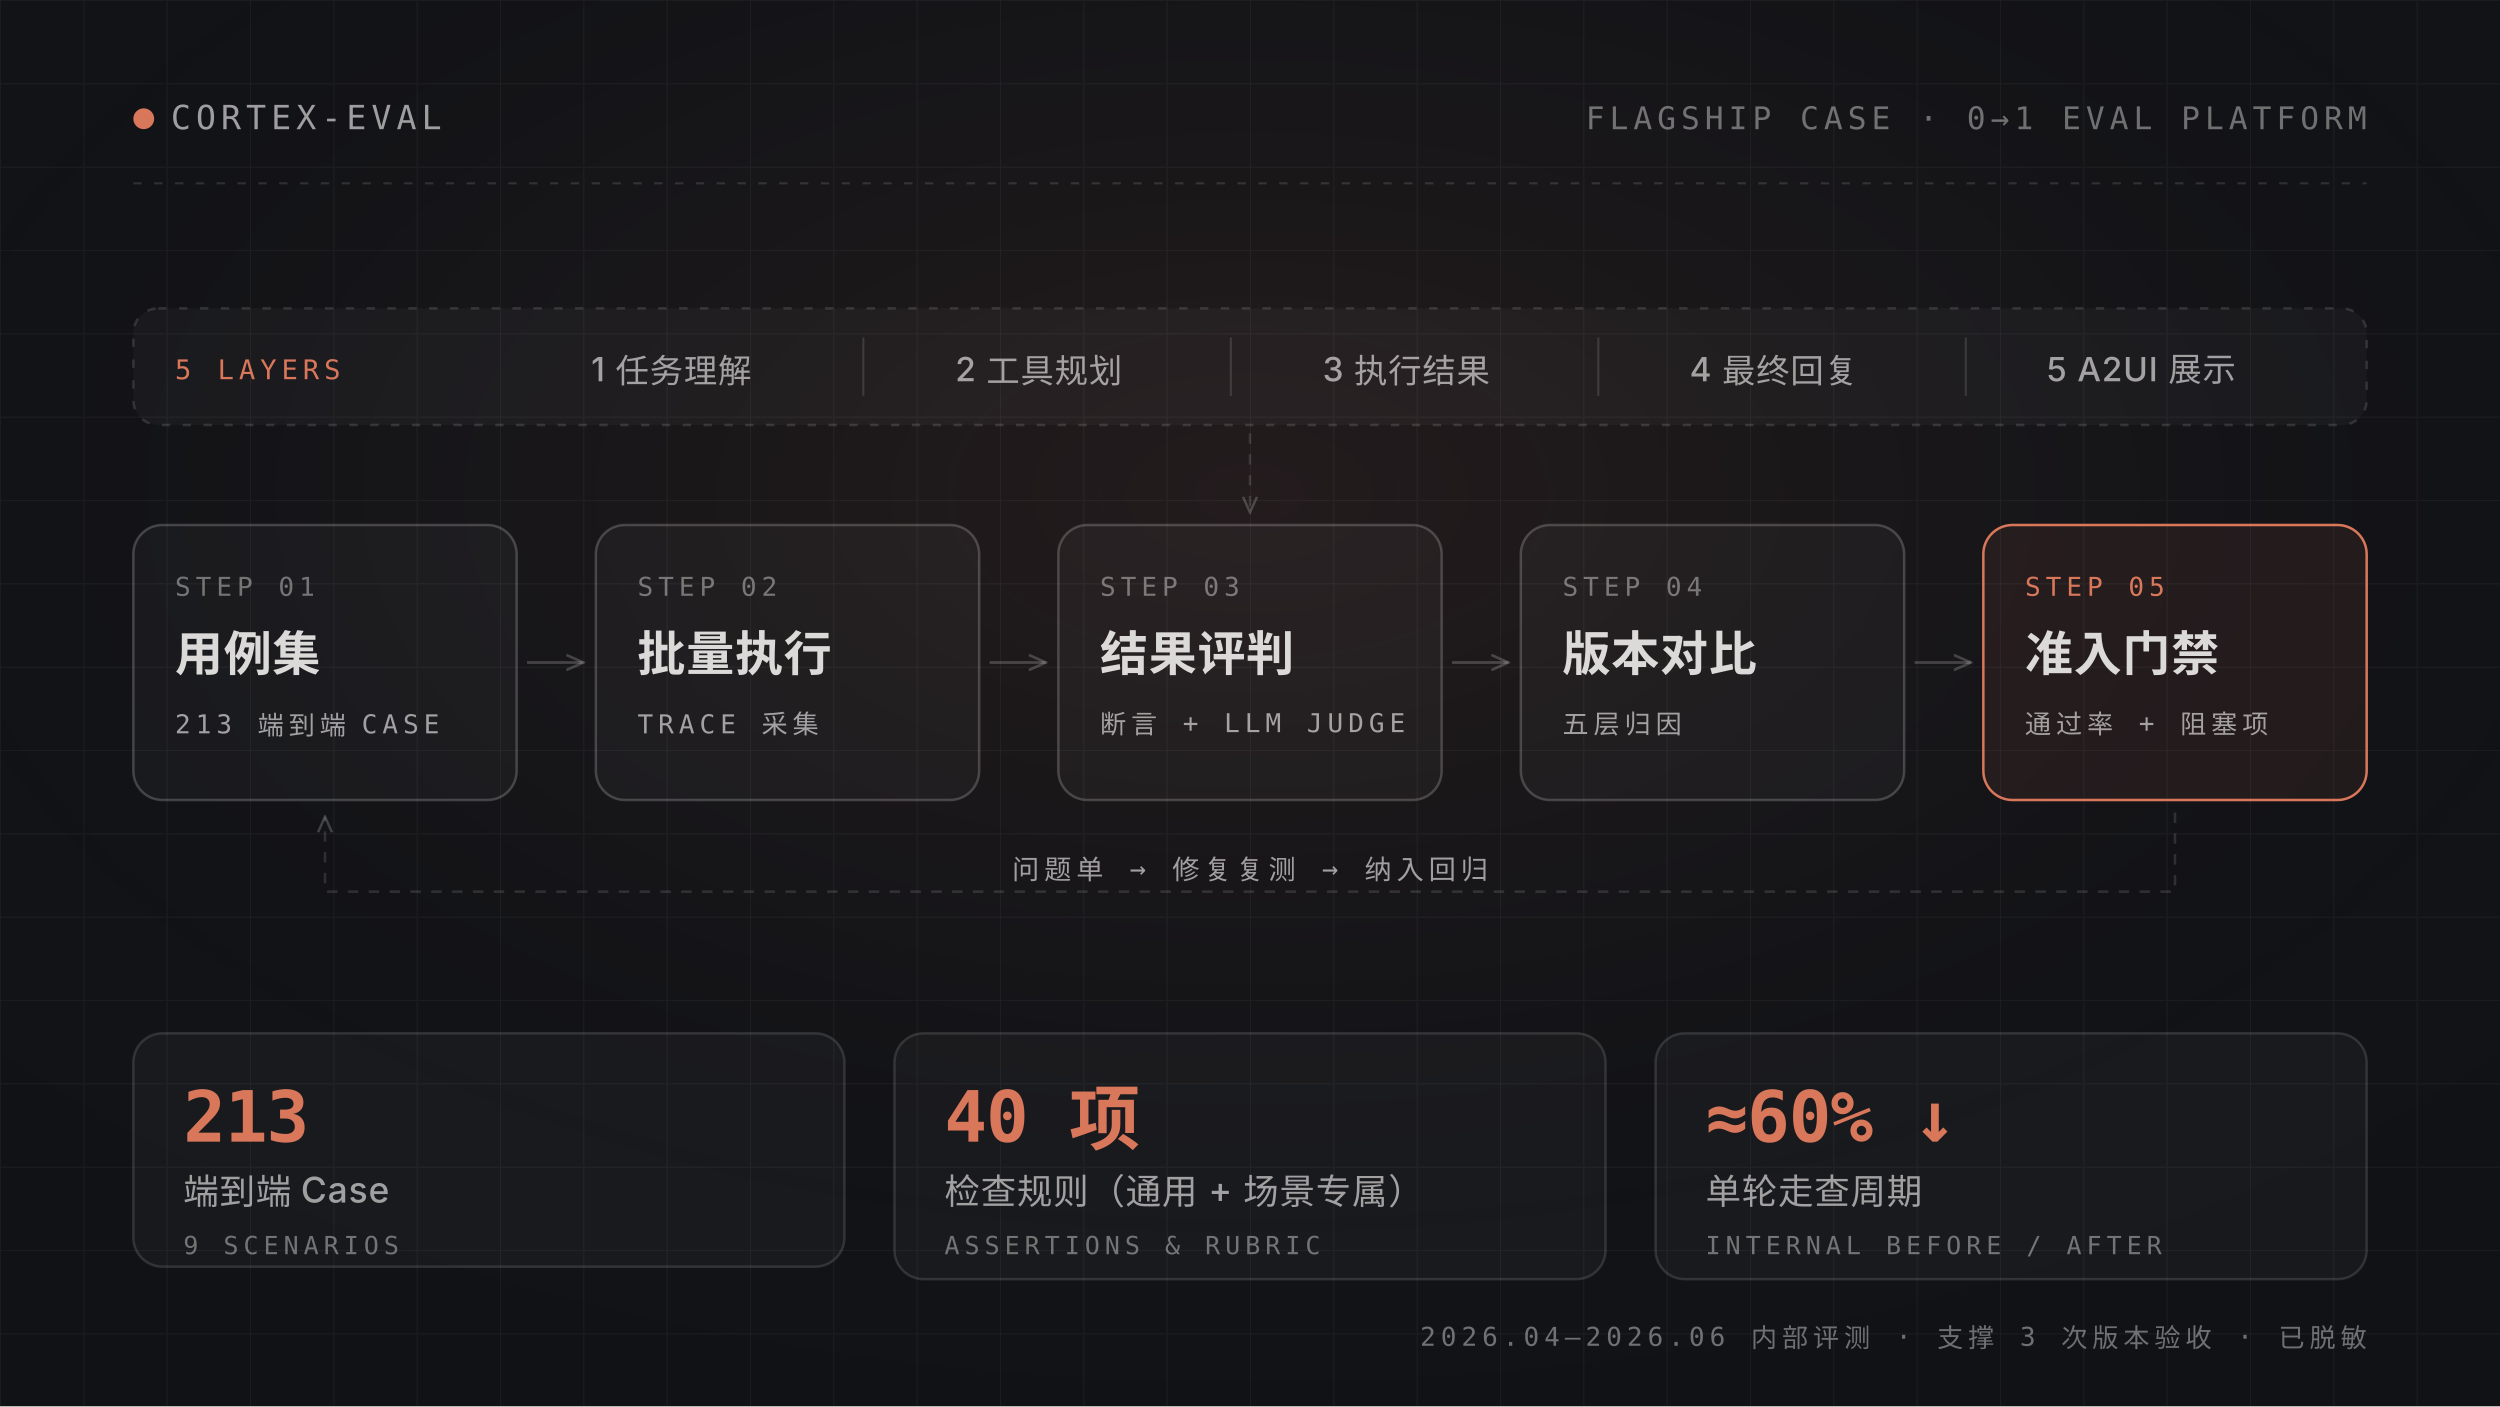
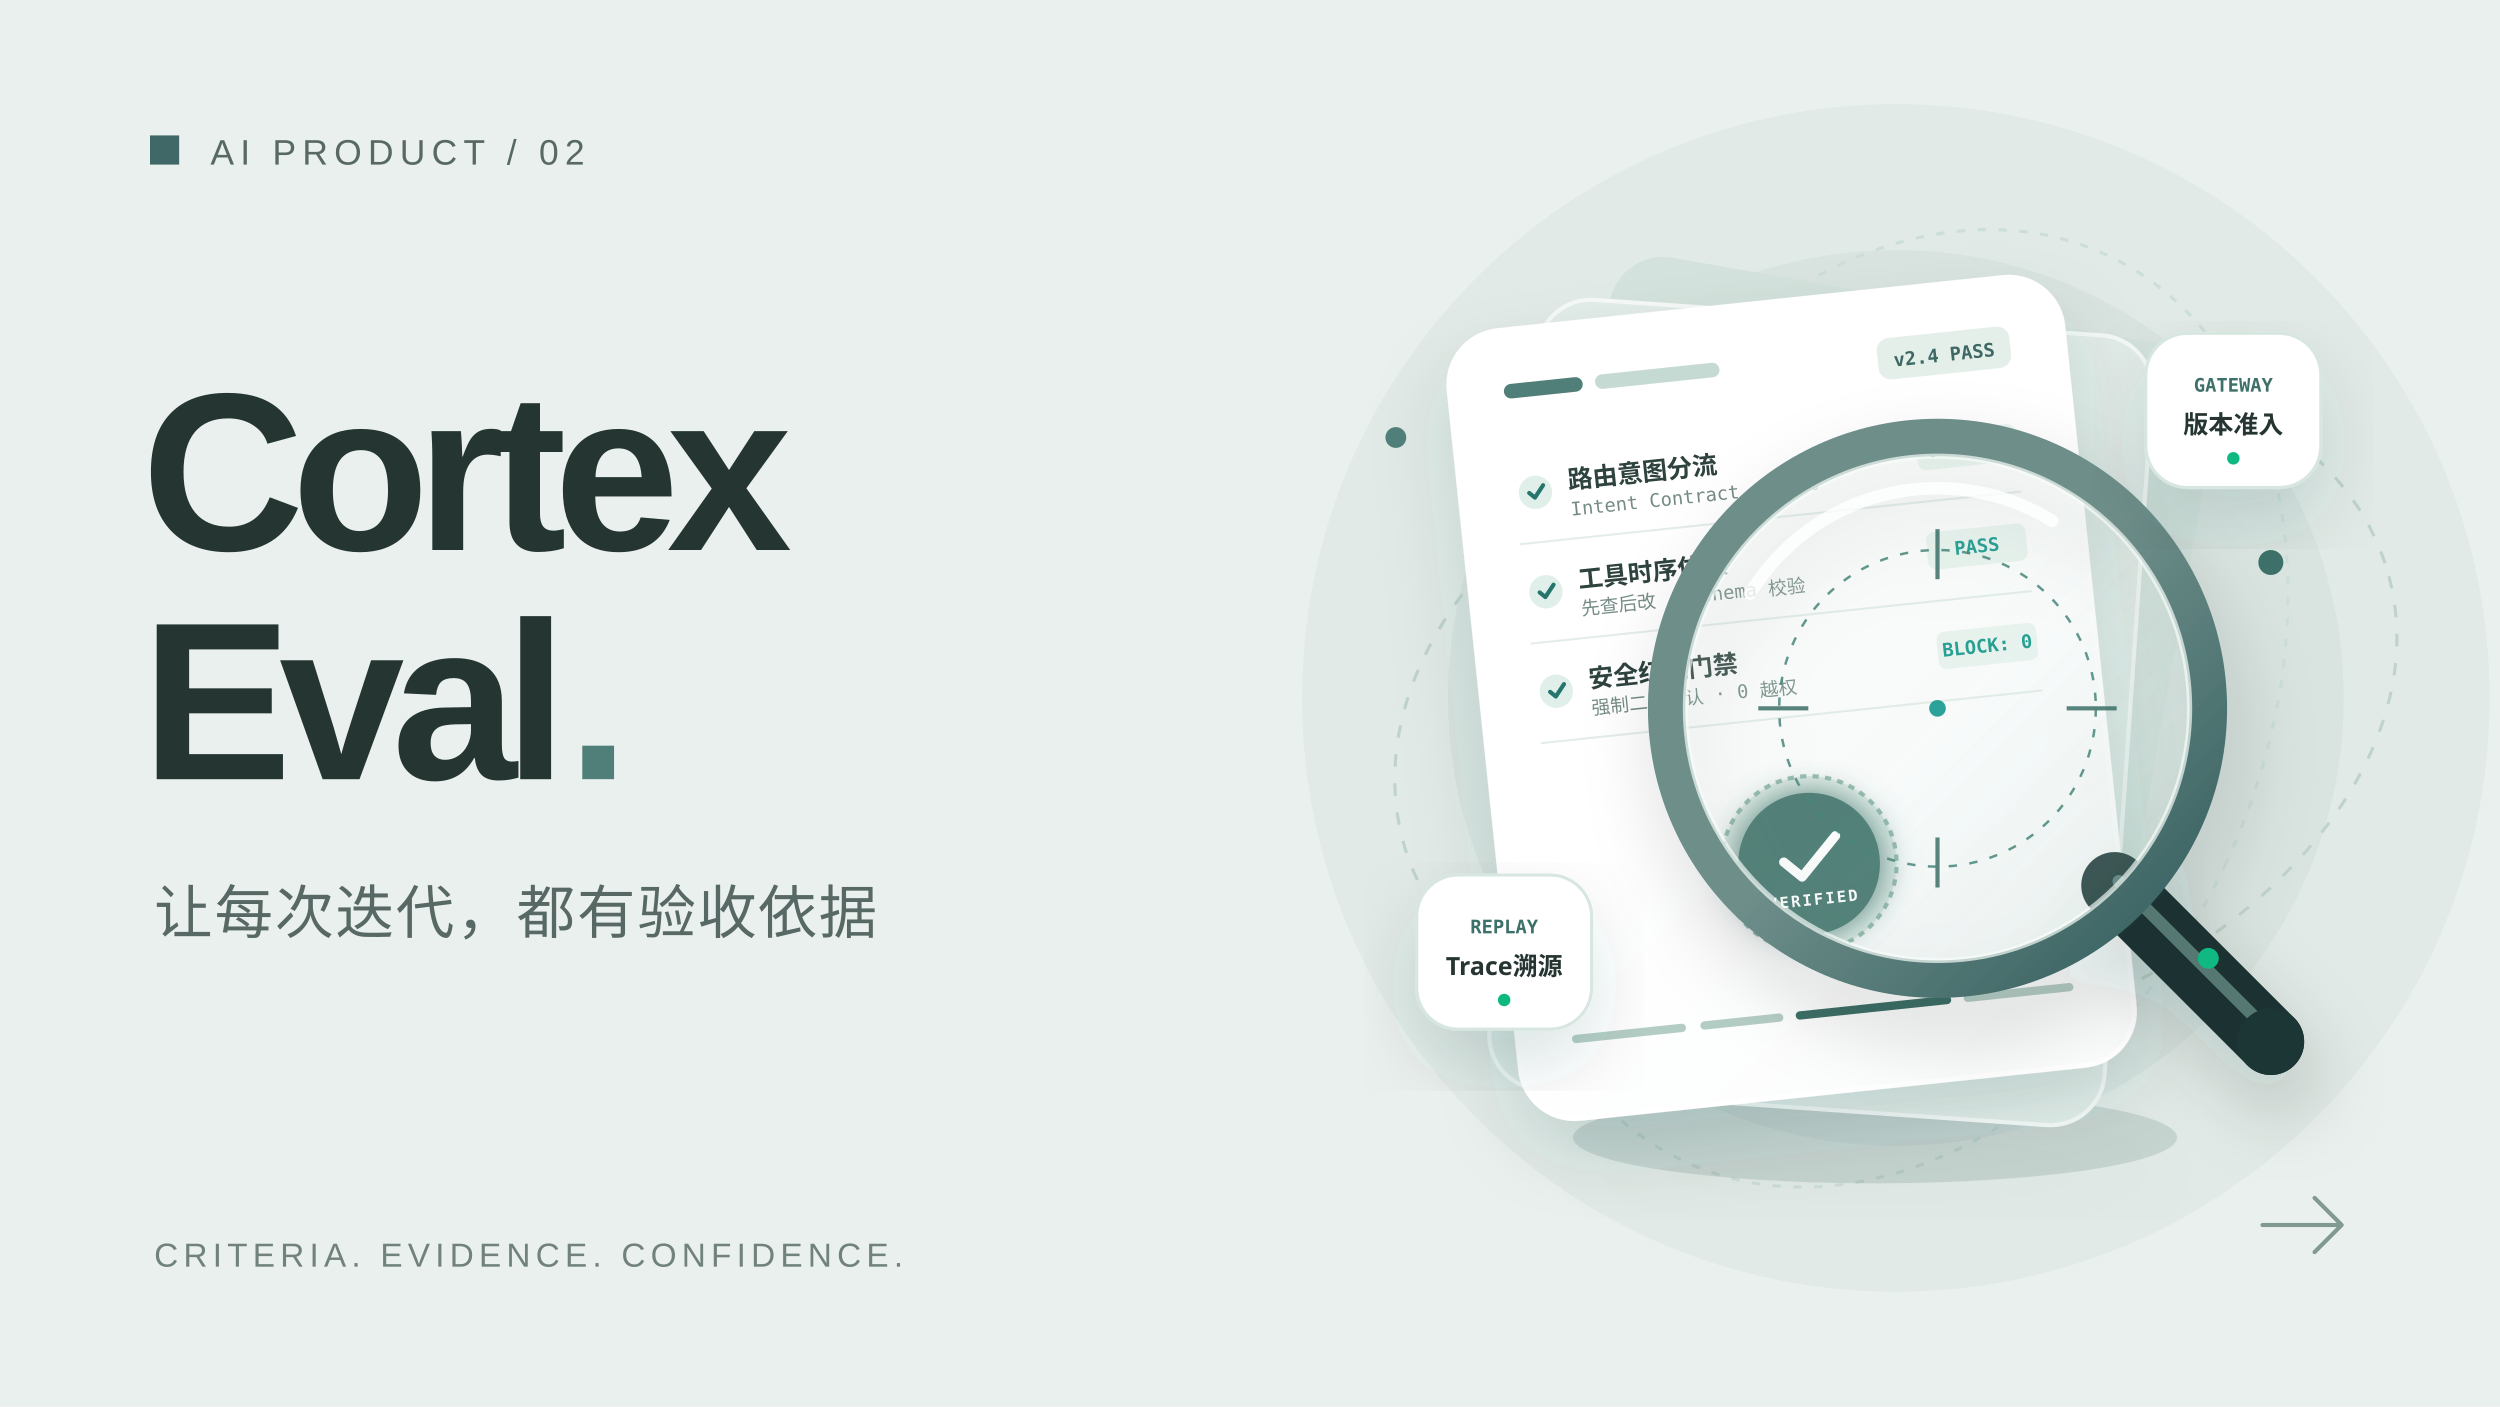
- <svg xmlns="http://www.w3.org/2000/svg" width="1200" height="675" viewBox="0 0 1200 675" role="img">
+ <svg xmlns="http://www.w3.org/2000/svg" width="1200" height="675" viewBox="0 0 1200 675" fill="none" role="img" aria-labelledby="title desc">
  <defs>
-     <pattern id="g" width="40" height="40" patternUnits="userSpaceOnUse">
-       <path d="M40 0H0V40" fill="none" stroke="rgba(231,229,228,0.05)" stroke-width="1" />
-     </pattern>
-     <radialGradient id="v" cx="50%" cy="35%" r="75%">
-       <stop offset="0%" stop-color="rgba(217,119,91,0.10)" />
-       <stop offset="100%" stop-color="rgba(16,18,22,0)" />
-     </radialGradient>
-     <marker id="ah" viewBox="0 0 10 10" refX="9" refY="5" markerWidth="7" markerHeight="7" orient="auto-start-reverse">
-       <path d="M0 1 L9 5 L0 9" fill="none" stroke="rgba(231,229,228,0.22)" stroke-width="1.4" />
-     </marker>
-     <marker id="aha" viewBox="0 0 10 10" refX="9" refY="5" markerWidth="7" markerHeight="7" orient="auto-start-reverse">
-       <path d="M0 1 L9 5 L0 9" fill="none" stroke="#D9775B" stroke-width="1.4" />
-     </marker>
+     <filter id="evalCardShadow" x="-30%" y="-30%" width="160%" height="170%">
+       <feDropShadow dx="0" dy="16" stdDeviation="18" flood-color="#233B39" flood-opacity=".14" />
+     </filter>
+     <filter id="lensShadow" x="-40%" y="-40%" width="180%" height="180%">
+       <feDropShadow dx="6" dy="18" stdDeviation="18" flood-color="#193331" flood-opacity=".18" />
+     </filter>
+     <filter id="greenGlow" x="-40%" y="-40%" width="180%" height="180%">
+       <feGaussianBlur stdDeviation="8" result="blur" />
+       <feMerge>
+         <feMergeNode in="blur" />
+         <feMergeNode in="SourceGraphic" />
+       </feMerge>
+     </filter>
+     <linearGradient id="evalPaper" x1="0" y1="0" x2="310" y2="400" gradientUnits="userSpaceOnUse">
+       <stop offset="0%" stop-color="#FFFFFF" />
+       <stop offset="60%" stop-color="#F9FBFB" />
+       <stop offset="100%" stop-color="#EDF3F1" />
+     </linearGradient>
+     <linearGradient id="lensRing" x1="0" y1="0" x2="220" y2="220" gradientUnits="userSpaceOnUse">
+       <stop offset="0%" stop-color="#6E8E8A" />
+       <stop offset="50%" stop-color="#3A6362" />
+       <stop offset="100%" stop-color="#1F4241" />
+     </linearGradient>
+     <linearGradient id="lensGlass" x1="0" y1="0" x2="200" y2="200" gradientUnits="userSpaceOnUse">
+       <stop offset="0%" stop-color="#E2F2ED" stop-opacity=".12" />
+       <stop offset="100%" stop-color="#72A99E" stop-opacity=".25" />
+     </linearGradient>
+     <linearGradient id="passTagGrad" x1="0" y1="0" x2="90" y2="30" gradientUnits="userSpaceOnUse">
+       <stop offset="0%" stop-color="#10B981" />
+       <stop offset="100%" stop-color="#059669" />
+     </linearGradient>
+     <linearGradient id="evalHandle" x1="0" y1="0" x2="100" y2="100" gradientUnits="userSpaceOnUse">
+       <stop offset="0%" stop-color="#3A5C5A" />
+       <stop offset="100%" stop-color="#1B3332" />
+     </linearGradient>
  </defs>
-   <rect width="1200" height="675" fill="#101216" />
-   <rect width="1200" height="675" fill="url(#v)" />
-   <rect width="1200" height="675" fill="url(#g)" />
-   <circle cx="69" cy="57" r="5" fill="#D9775B" />
-   <text x="82" y="62" font-family="ui-monospace, SFMono-Regular, Menlo, monospace" font-size="16" letter-spacing="2.4" text-anchor="start" fill="rgba(231,229,228,0.66)">CORTEX-EVAL</text>
-   <text x="1136" y="62" font-family="ui-monospace, SFMono-Regular, Menlo, monospace" font-size="15" letter-spacing="2.4" text-anchor="end" fill="rgba(231,229,228,0.44)">FLAGSHIP CASE · 0→1 EVAL PLATFORM</text>
-   <line x1="64" y1="88" x2="1136" y2="88" stroke="rgba(231,229,228,0.14)" stroke-width="1" stroke-dasharray="4 6" />
-   <rect x="64" y="148" width="1072" height="56" rx="12" fill="rgba(231,229,228,0.035)" stroke="rgba(231,229,228,0.14)" stroke-width="1.2" stroke-dasharray="4 6" />
-   <text x="84" y="182" font-family="ui-monospace, SFMono-Regular, Menlo, monospace" font-size="13" letter-spacing="2.4" text-anchor="start" fill="#D9775B">5 LAYERS</text>
-   <text x="322.2" y="183" font-family="-apple-system, BlinkMacSystemFont, 'PingFang SC', 'Helvetica Neue', sans-serif" font-size="16" font-weight="500" letter-spacing="0.4" text-anchor="middle" fill="rgba(231,229,228,0.66)">1 任务理解</text>
-   <text x="498.6" y="183" font-family="-apple-system, BlinkMacSystemFont, 'PingFang SC', 'Helvetica Neue', sans-serif" font-size="16" font-weight="500" letter-spacing="0.4" text-anchor="middle" fill="rgba(231,229,228,0.66)">2 工具规划</text>
-   <line x1="414.4" y1="162" x2="414.4" y2="190" stroke="rgba(231,229,228,0.14)" stroke-width="1" />
-   <text x="675" y="183" font-family="-apple-system, BlinkMacSystemFont, 'PingFang SC', 'Helvetica Neue', sans-serif" font-size="16" font-weight="500" letter-spacing="0.4" text-anchor="middle" fill="rgba(231,229,228,0.66)">3 执行结果</text>
-   <line x1="590.8" y1="162" x2="590.8" y2="190" stroke="rgba(231,229,228,0.14)" stroke-width="1" />
-   <text x="851.4" y="183" font-family="-apple-system, BlinkMacSystemFont, 'PingFang SC', 'Helvetica Neue', sans-serif" font-size="16" font-weight="500" letter-spacing="0.4" text-anchor="middle" fill="rgba(231,229,228,0.66)">4 最终回复</text>
-   <line x1="767.2" y1="162" x2="767.2" y2="190" stroke="rgba(231,229,228,0.14)" stroke-width="1" />
-   <text x="1027.8" y="183" font-family="-apple-system, BlinkMacSystemFont, 'PingFang SC', 'Helvetica Neue', sans-serif" font-size="16" font-weight="500" letter-spacing="0.4" text-anchor="middle" fill="rgba(231,229,228,0.66)">5 A2UI 展示</text>
-   <line x1="943.6" y1="162" x2="943.6" y2="190" stroke="rgba(231,229,228,0.14)" stroke-width="1" />
-   <line x1="600" y1="208" x2="600" y2="246" stroke="rgba(231,229,228,0.14)" stroke-width="1.2" stroke-dasharray="5 5" marker-end="url(#ah)" />
-   <rect x="64" y="252" width="184" height="132" rx="14" fill="rgba(231,229,228,0.035)" stroke="rgba(231,229,228,0.22)" stroke-width="1.2" />
-   <text x="84" y="286" font-family="ui-monospace, SFMono-Regular, Menlo, monospace" font-size="12.5" letter-spacing="2.4" text-anchor="start" fill="rgba(231,229,228,0.44)">STEP 01</text>
-   <text x="84" y="322" font-family="-apple-system, BlinkMacSystemFont, 'PingFang SC', 'Helvetica Neue', sans-serif" font-size="23" font-weight="600" letter-spacing="0.4" text-anchor="start" fill="rgba(231,229,228,0.94)">用例集</text>
-   <text x="84" y="352" font-family="ui-monospace, SFMono-Regular, Menlo, monospace" font-size="12.5" letter-spacing="2.4" text-anchor="start" fill="rgba(231,229,228,0.66)">213 端到端 CASE</text>
-   <line x1="253" y1="318" x2="280" y2="318" stroke="rgba(231,229,228,0.22)" stroke-width="1.3" marker-end="url(#ah)" />
-   <rect x="286" y="252" width="184" height="132" rx="14" fill="rgba(231,229,228,0.035)" stroke="rgba(231,229,228,0.22)" stroke-width="1.2" />
-   <text x="306" y="286" font-family="ui-monospace, SFMono-Regular, Menlo, monospace" font-size="12.5" letter-spacing="2.4" text-anchor="start" fill="rgba(231,229,228,0.44)">STEP 02</text>
-   <text x="306" y="322" font-family="-apple-system, BlinkMacSystemFont, 'PingFang SC', 'Helvetica Neue', sans-serif" font-size="23" font-weight="600" letter-spacing="0.4" text-anchor="start" fill="rgba(231,229,228,0.94)">批量执行</text>
-   <text x="306" y="352" font-family="ui-monospace, SFMono-Regular, Menlo, monospace" font-size="12.5" letter-spacing="2.4" text-anchor="start" fill="rgba(231,229,228,0.66)">TRACE 采集</text>
-   <line x1="475" y1="318" x2="502" y2="318" stroke="rgba(231,229,228,0.22)" stroke-width="1.3" marker-end="url(#ah)" />
-   <rect x="508" y="252" width="184" height="132" rx="14" fill="rgba(231,229,228,0.035)" stroke="rgba(231,229,228,0.22)" stroke-width="1.2" />
-   <text x="528" y="286" font-family="ui-monospace, SFMono-Regular, Menlo, monospace" font-size="12.5" letter-spacing="2.4" text-anchor="start" fill="rgba(231,229,228,0.44)">STEP 03</text>
-   <text x="528" y="322" font-family="-apple-system, BlinkMacSystemFont, 'PingFang SC', 'Helvetica Neue', sans-serif" font-size="23" font-weight="600" letter-spacing="0.4" text-anchor="start" fill="rgba(231,229,228,0.94)">结果评判</text>
-   <text x="528" y="352" font-family="ui-monospace, SFMono-Regular, Menlo, monospace" font-size="12.5" letter-spacing="2.4" text-anchor="start" fill="rgba(231,229,228,0.66)">断言 + LLM JUDGE</text>
-   <line x1="697" y1="318" x2="724" y2="318" stroke="rgba(231,229,228,0.22)" stroke-width="1.3" marker-end="url(#ah)" />
-   <rect x="730" y="252" width="184" height="132" rx="14" fill="rgba(231,229,228,0.035)" stroke="rgba(231,229,228,0.22)" stroke-width="1.2" />
-   <text x="750" y="286" font-family="ui-monospace, SFMono-Regular, Menlo, monospace" font-size="12.5" letter-spacing="2.4" text-anchor="start" fill="rgba(231,229,228,0.44)">STEP 04</text>
-   <text x="750" y="322" font-family="-apple-system, BlinkMacSystemFont, 'PingFang SC', 'Helvetica Neue', sans-serif" font-size="23" font-weight="600" letter-spacing="0.4" text-anchor="start" fill="rgba(231,229,228,0.94)">版本对比</text>
-   <text x="750" y="352" font-family="ui-monospace, SFMono-Regular, Menlo, monospace" font-size="12.5" letter-spacing="2.4" text-anchor="start" fill="rgba(231,229,228,0.66)">五层归因</text>
-   <line x1="919" y1="318" x2="946" y2="318" stroke="rgba(231,229,228,0.22)" stroke-width="1.3" marker-end="url(#ah)" />
-   <rect x="952" y="252" width="184" height="132" rx="14" fill="rgba(217,119,91,0.08)" stroke="#D9775B" stroke-width="1.2" />
-   <text x="972" y="286" font-family="ui-monospace, SFMono-Regular, Menlo, monospace" font-size="12.5" letter-spacing="2.4" text-anchor="start" fill="#D9775B">STEP 05</text>
-   <text x="972" y="322" font-family="-apple-system, BlinkMacSystemFont, 'PingFang SC', 'Helvetica Neue', sans-serif" font-size="23" font-weight="600" letter-spacing="0.4" text-anchor="start" fill="rgba(231,229,228,0.94)">准入门禁</text>
-   <text x="972" y="352" font-family="ui-monospace, SFMono-Regular, Menlo, monospace" font-size="12.5" letter-spacing="2.4" text-anchor="start" fill="rgba(231,229,228,0.66)">通过率 + 阻塞项</text>
-   <path d="M1044 390 L1044 428 L156 428 L156 392" fill="none" stroke="rgba(231,229,228,0.14)" stroke-width="1.2" stroke-dasharray="5 5" marker-end="url(#ah)" />
-   <text x="600" y="422" font-family="ui-monospace, SFMono-Regular, Menlo, monospace" font-size="13" letter-spacing="2.4" text-anchor="middle" fill="rgba(231,229,228,0.66)">问题单 → 修复复测 → 纳入回归</text>
-   <rect x="64" y="496" width="341.333" height="112" rx="14" fill="rgba(231,229,228,0.035)" stroke="rgba(231,229,228,0.14)" stroke-width="1.2" />
-   <text x="88" y="548" font-family="ui-monospace, SFMono-Regular, Menlo, monospace" font-size="34" font-weight="600" letter-spacing="-0.5" fill="#D9775B">213</text>
-   <text x="88" y="578" font-family="-apple-system, BlinkMacSystemFont, 'PingFang SC', 'Helvetica Neue', sans-serif" font-size="17" font-weight="500" letter-spacing="0.4" text-anchor="start" fill="rgba(231,229,228,0.66)">端到端 Case</text>
-   <text x="88" y="602" font-family="ui-monospace, SFMono-Regular, Menlo, monospace" font-size="12" letter-spacing="2.4" text-anchor="start" fill="rgba(231,229,228,0.44)">9 SCENARIOS</text>
-   <rect x="429.333" y="496" width="341.333" height="118" rx="14" fill="rgba(231,229,228,0.035)" stroke="rgba(231,229,228,0.14)" stroke-width="1.2" />
-   <text x="453.333" y="548" font-family="ui-monospace, SFMono-Regular, Menlo, monospace" font-size="34" font-weight="600" letter-spacing="-0.5" fill="#D9775B">40 项</text>
-   <text x="453.333" y="578" font-family="-apple-system, BlinkMacSystemFont, 'PingFang SC', 'Helvetica Neue', sans-serif" font-size="17" font-weight="500" letter-spacing="0.4" text-anchor="start" fill="rgba(231,229,228,0.66)">检查规则（通用 + 场景专属）</text>
-   <text x="453.333" y="602" font-family="ui-monospace, SFMono-Regular, Menlo, monospace" font-size="12" letter-spacing="2.4" text-anchor="start" fill="rgba(231,229,228,0.44)">ASSERTIONS &amp; RUBRIC</text>
-   <rect x="794.667" y="496" width="341.333" height="118" rx="14" fill="rgba(231,229,228,0.035)" stroke="rgba(231,229,228,0.14)" stroke-width="1.2" />
-   <text x="818.667" y="548" font-family="ui-monospace, SFMono-Regular, Menlo, monospace" font-size="34" font-weight="600" letter-spacing="-0.5" fill="#D9775B">≈60% ↓</text>
-   <text x="818.667" y="578" font-family="-apple-system, BlinkMacSystemFont, 'PingFang SC', 'Helvetica Neue', sans-serif" font-size="17" font-weight="500" letter-spacing="0.4" text-anchor="start" fill="rgba(231,229,228,0.66)">单轮走查周期</text>
-   <text x="818.667" y="602" font-family="ui-monospace, SFMono-Regular, Menlo, monospace" font-size="12" letter-spacing="2.4" text-anchor="start" fill="rgba(231,229,228,0.44)">INTERNAL BEFORE / AFTER</text>
-   <text x="1136" y="646" font-family="ui-monospace, SFMono-Regular, Menlo, monospace" font-size="12.5" letter-spacing="2.4" text-anchor="end" fill="rgba(231,229,228,0.44)">2026.04—2026.06 内部评测 · 支撑 3 次版本验收 · 已脱敏</text>
+   <path fill="#EAF0EE" d="M0 0h1200v675H0z" />
+   <circle cx="910" cy="335" r="285" fill="#DCE7E2" fill-opacity=".65" />
+   <circle cx="910" cy="335" r="215" fill="#D0DFD9" fill-opacity=".45" />
+   <g font-family="Arial, Helvetica, -apple-system, sans-serif">
+     <path d="M72 65h14v14H72z" fill="#3F6866" />
+     <text x="101" y="79" font-size="17" letter-spacing="3" fill="#586965">AI PRODUCT / 02</text>
+     <text x="68" y="264" font-size="108" font-weight="700" letter-spacing="-6" fill="#253532">Cortex</text>
+     <text x="68" y="374" font-size="108" font-weight="700" letter-spacing="-6" fill="#253532">Eval<tspan fill="#507E78">.</tspan>
+     </text>
+     <text x="74" y="448" font-family="'PingFang SC', 'Microsoft YaHei', sans-serif" font-size="28" letter-spacing="1" fill="#586965">让每次迭代，都有验收依据</text>
+     <text x="74" y="608" font-size="16" letter-spacing="2.5" fill="#71827B">CRITERIA. EVIDENCE. CONFIDENCE.</text>
+   </g>
+   <g id="eval-scene">
+     <ellipse cx="910" cy="340" rx="245" ry="165" stroke="#BFD3CB" stroke-width="1.5" stroke-dasharray="6 8" transform="rotate(-15 910 340)" />
+     <ellipse cx="910" cy="340" rx="175" ry="240" stroke="#CCDED8" stroke-width="1.5" stroke-dasharray="4 6" transform="rotate(25 910 340)" />
+     <ellipse cx="900" cy="546" rx="145" ry="22" fill="#233B39" fill-opacity=".12" filter="url(#evalCardShadow)" />
+     <rect x="742" y="142" width="296" height="380" rx="26" fill="#D3E2DC" transform="rotate(10 890 332)" />
+     <rect x="726" y="152" width="296" height="380" rx="26" fill="#E2ECE8" stroke="#F5F9F7" stroke-width="2" transform="rotate(4 874 342)" />
+     <g transform="translate(860, 335) rotate(-6)">
+       <rect x="-148" y="-190" width="296" height="380" rx="26" fill="url(#evalPaper)" stroke="#FFFFFF" stroke-width="2.5" filter="url(#evalCardShadow)" />
+       <g transform="translate(-122, -164)">
+         <rect x="0" y="0" width="38" height="7" rx="3.5" fill="#507E78" />
+         <rect x="44" y="0" width="60" height="7" rx="3.5" fill="#C4DAD2" />
+         <rect x="180" y="-3" width="64" height="20" rx="6" fill="#E4EFEA" />
+         <text x="212" y="11" font-family="ui-monospace, SFMono-Regular, Menlo, monospace" font-size="9" font-weight="700" fill="#3D6864" text-anchor="middle">v2.4 PASS</text>
+       </g>
+       <g transform="translate(-122, -125)">
+         <g transform="translate(0, 0)">
+           <circle cx="10" cy="14" r="8" fill="#E1EFEA" />
+           <path d="M7 14l2.5 2.5L14 11" stroke="#25756C" stroke-width="2" stroke-linecap="round" stroke-linejoin="round" />
+           <text x="26" y="14" font-family="'PingFang SC', sans-serif" font-size="12" font-weight="600" fill="#2E423E">路由意图分流</text>
+           <text x="26" y="27" font-family="ui-monospace, monospace" font-size="9" fill="#758B86">Intent Contract · 100%</text>
+           <rect x="194" y="5" width="48" height="18" rx="4" fill="#EAF5F0" />
+           <text x="218" y="17" font-family="ui-monospace, monospace" font-size="9" font-weight="700" fill="#0D9488" text-anchor="middle">0 DRIFT</text>
+         </g>
+         <line x1="0" y1="38" x2="242" y2="38" stroke="#E3EDE9" stroke-width="1" />
+         <g transform="translate(0, 48)">
+           <circle cx="10" cy="14" r="8" fill="#E1EFEA" />
+           <path d="M7 14l2.5 2.5L14 11" stroke="#25756C" stroke-width="2" stroke-linecap="round" stroke-linejoin="round" />
+           <text x="26" y="14" font-family="'PingFang SC', sans-serif" font-size="12" font-weight="600" fill="#2E423E">工具时序依赖</text>
+           <text x="26" y="27" font-family="ui-monospace, monospace" font-size="9" fill="#758B86">先查后改 · Schema 校验</text>
+           <rect x="194" y="5" width="48" height="18" rx="4" fill="#EAF5F0" />
+           <text x="218" y="17" font-family="ui-monospace, monospace" font-size="9" font-weight="700" fill="#0D9488" text-anchor="middle">PASS</text>
+         </g>
+         <line x1="0" y1="86" x2="242" y2="86" stroke="#E3EDE9" stroke-width="1" />
+         <g transform="translate(0, 96)">
+           <circle cx="10" cy="14" r="8" fill="#E1EFEA" />
+           <path d="M7 14l2.5 2.5L14 11" stroke="#25756C" stroke-width="2" stroke-linecap="round" stroke-linejoin="round" />
+           <text x="26" y="14" font-family="'PingFang SC', sans-serif" font-size="12" font-weight="600" fill="#2E423E">安全红线门禁</text>
+           <text x="26" y="27" font-family="ui-monospace, monospace" font-size="9" fill="#758B86">强制二次确认 · 0 越权</text>
+           <rect x="194" y="5" width="48" height="18" rx="4" fill="#EAF5F0" />
+           <text x="218" y="17" font-family="ui-monospace, monospace" font-size="9" font-weight="700" fill="#0D9488" text-anchor="middle">BLOCK: 0</text>
+         </g>
+         <line x1="0" y1="134" x2="242" y2="134" stroke="#E3EDE9" stroke-width="1" />
+       </g>
+       <g transform="translate(0, 80)">
+         <circle cx="0" cy="0" r="42" fill="#E3EFE9" stroke="#92BAAD" stroke-width="2" stroke-dasharray="3 3" />
+         <circle cx="0" cy="0" r="34" fill="#3D7068" filter="url(#greenGlow)" />
+         <path d="m-12 -2 8 8 18-18" stroke="#FFFFFF" stroke-width="4.5" stroke-linecap="round" stroke-linejoin="round" />
+         <text x="0" y="20" font-family="ui-monospace, monospace" font-size="7.5" font-weight="700" fill="#FFFFFF" text-anchor="middle" letter-spacing="1">VERIFIED</text>
+       </g>
+       <g transform="translate(-122, 142)">
+         <rect x="0" y="8" width="55" height="4" rx="2" fill="#B4CDC4" />
+         <rect x="62" y="8" width="40" height="4" rx="2" fill="#B4CDC4" />
+         <rect x="108" y="8" width="75" height="4" rx="2" fill="#3D7068" />
+         <rect x="189" y="8" width="53" height="4" rx="2" fill="#B4CDC4" />
+       </g>
+     </g>
+     <g transform="translate(930, 340)" filter="url(#lensShadow)">
+       <path d="m85 85 75 75" stroke="url(#evalHandle)" stroke-width="32" stroke-linecap="round" />
+       <path d="m87 83 75 75" stroke="#79A69D" stroke-width="6" stroke-linecap="round" opacity=".6" />
+       <circle cx="160" cy="160" r="16" fill="#1C3634" />
+       <circle cx="0" cy="0" r="130" fill="none" stroke="url(#lensRing)" stroke-width="18" />
+       <circle cx="0" cy="0" r="121" stroke="#F5FDF9" stroke-opacity=".7" stroke-width="2.5" fill="none" />
+       <circle cx="0" cy="0" r="120" fill="url(#lensGlass)" />
+       <path d="M-90 -55 A105 105 0 0 1 55 -90" stroke="#FFFFFF" stroke-width="6" stroke-linecap="round" stroke-opacity=".8" fill="none" />
+       <g opacity=".85">
+         <circle cx="0" cy="0" r="76" stroke="#48867C" stroke-width="1.2" stroke-dasharray="4 6" fill="none" />
+         <line x1="-86" y1="0" x2="-62" y2="0" stroke="#3D7068" stroke-width="2" />
+         <line x1="62" y1="0" x2="86" y2="0" stroke="#3D7068" stroke-width="2" />
+         <line x1="0" y1="-86" x2="0" y2="-62" stroke="#3D7068" stroke-width="2" />
+         <line x1="0" y1="62" x2="0" y2="86" stroke="#3D7068" stroke-width="2" />
+         <circle cx="0" cy="0" r="4" fill="#0D9488" />
+       </g>
+     </g>
+     <g transform="translate(1030, 160)" filter="url(#evalCardShadow)">
+       <rect width="84" height="74" rx="20" fill="#FFFFFF" stroke="#D7E6E0" stroke-width="1.5" />
+       <text x="42" y="28" font-family="ui-monospace, monospace" font-size="9" font-weight="700" fill="#3D7068" text-anchor="middle">GATEWAY</text>
+       <text x="42" y="48" font-family="'PingFang SC', sans-serif" font-size="12" font-weight="600" fill="#253532" text-anchor="middle">版本准入</text>
+       <circle cx="42" cy="60" r="3" fill="#10B981" />
+     </g>
+     <g transform="translate(680, 420)" filter="url(#evalCardShadow)">
+       <rect width="84" height="74" rx="20" fill="#FFFFFF" stroke="#D7E6E0" stroke-width="1.5" />
+       <text x="42" y="28" font-family="ui-monospace, monospace" font-size="9" font-weight="700" fill="#3D7068" text-anchor="middle">REPLAY</text>
+       <text x="42" y="48" font-family="'PingFang SC', sans-serif" font-size="12" font-weight="600" fill="#253532" text-anchor="middle">Trace溯源</text>
+       <circle cx="42" cy="60" r="3" fill="#10B981" />
+     </g>
+     <circle cx="1090" cy="270" r="6" fill="#3D7068" />
+     <circle cx="670" cy="210" r="5" fill="#507E78" />
+     <circle cx="1060" cy="460" r="5" fill="#10B981" />
+   </g>
+   <path d="M1086 588h38m-13-13 13 13-13 13" stroke="#819A8F" stroke-width="2" stroke-linecap="round" stroke-linejoin="round" />
</svg>
